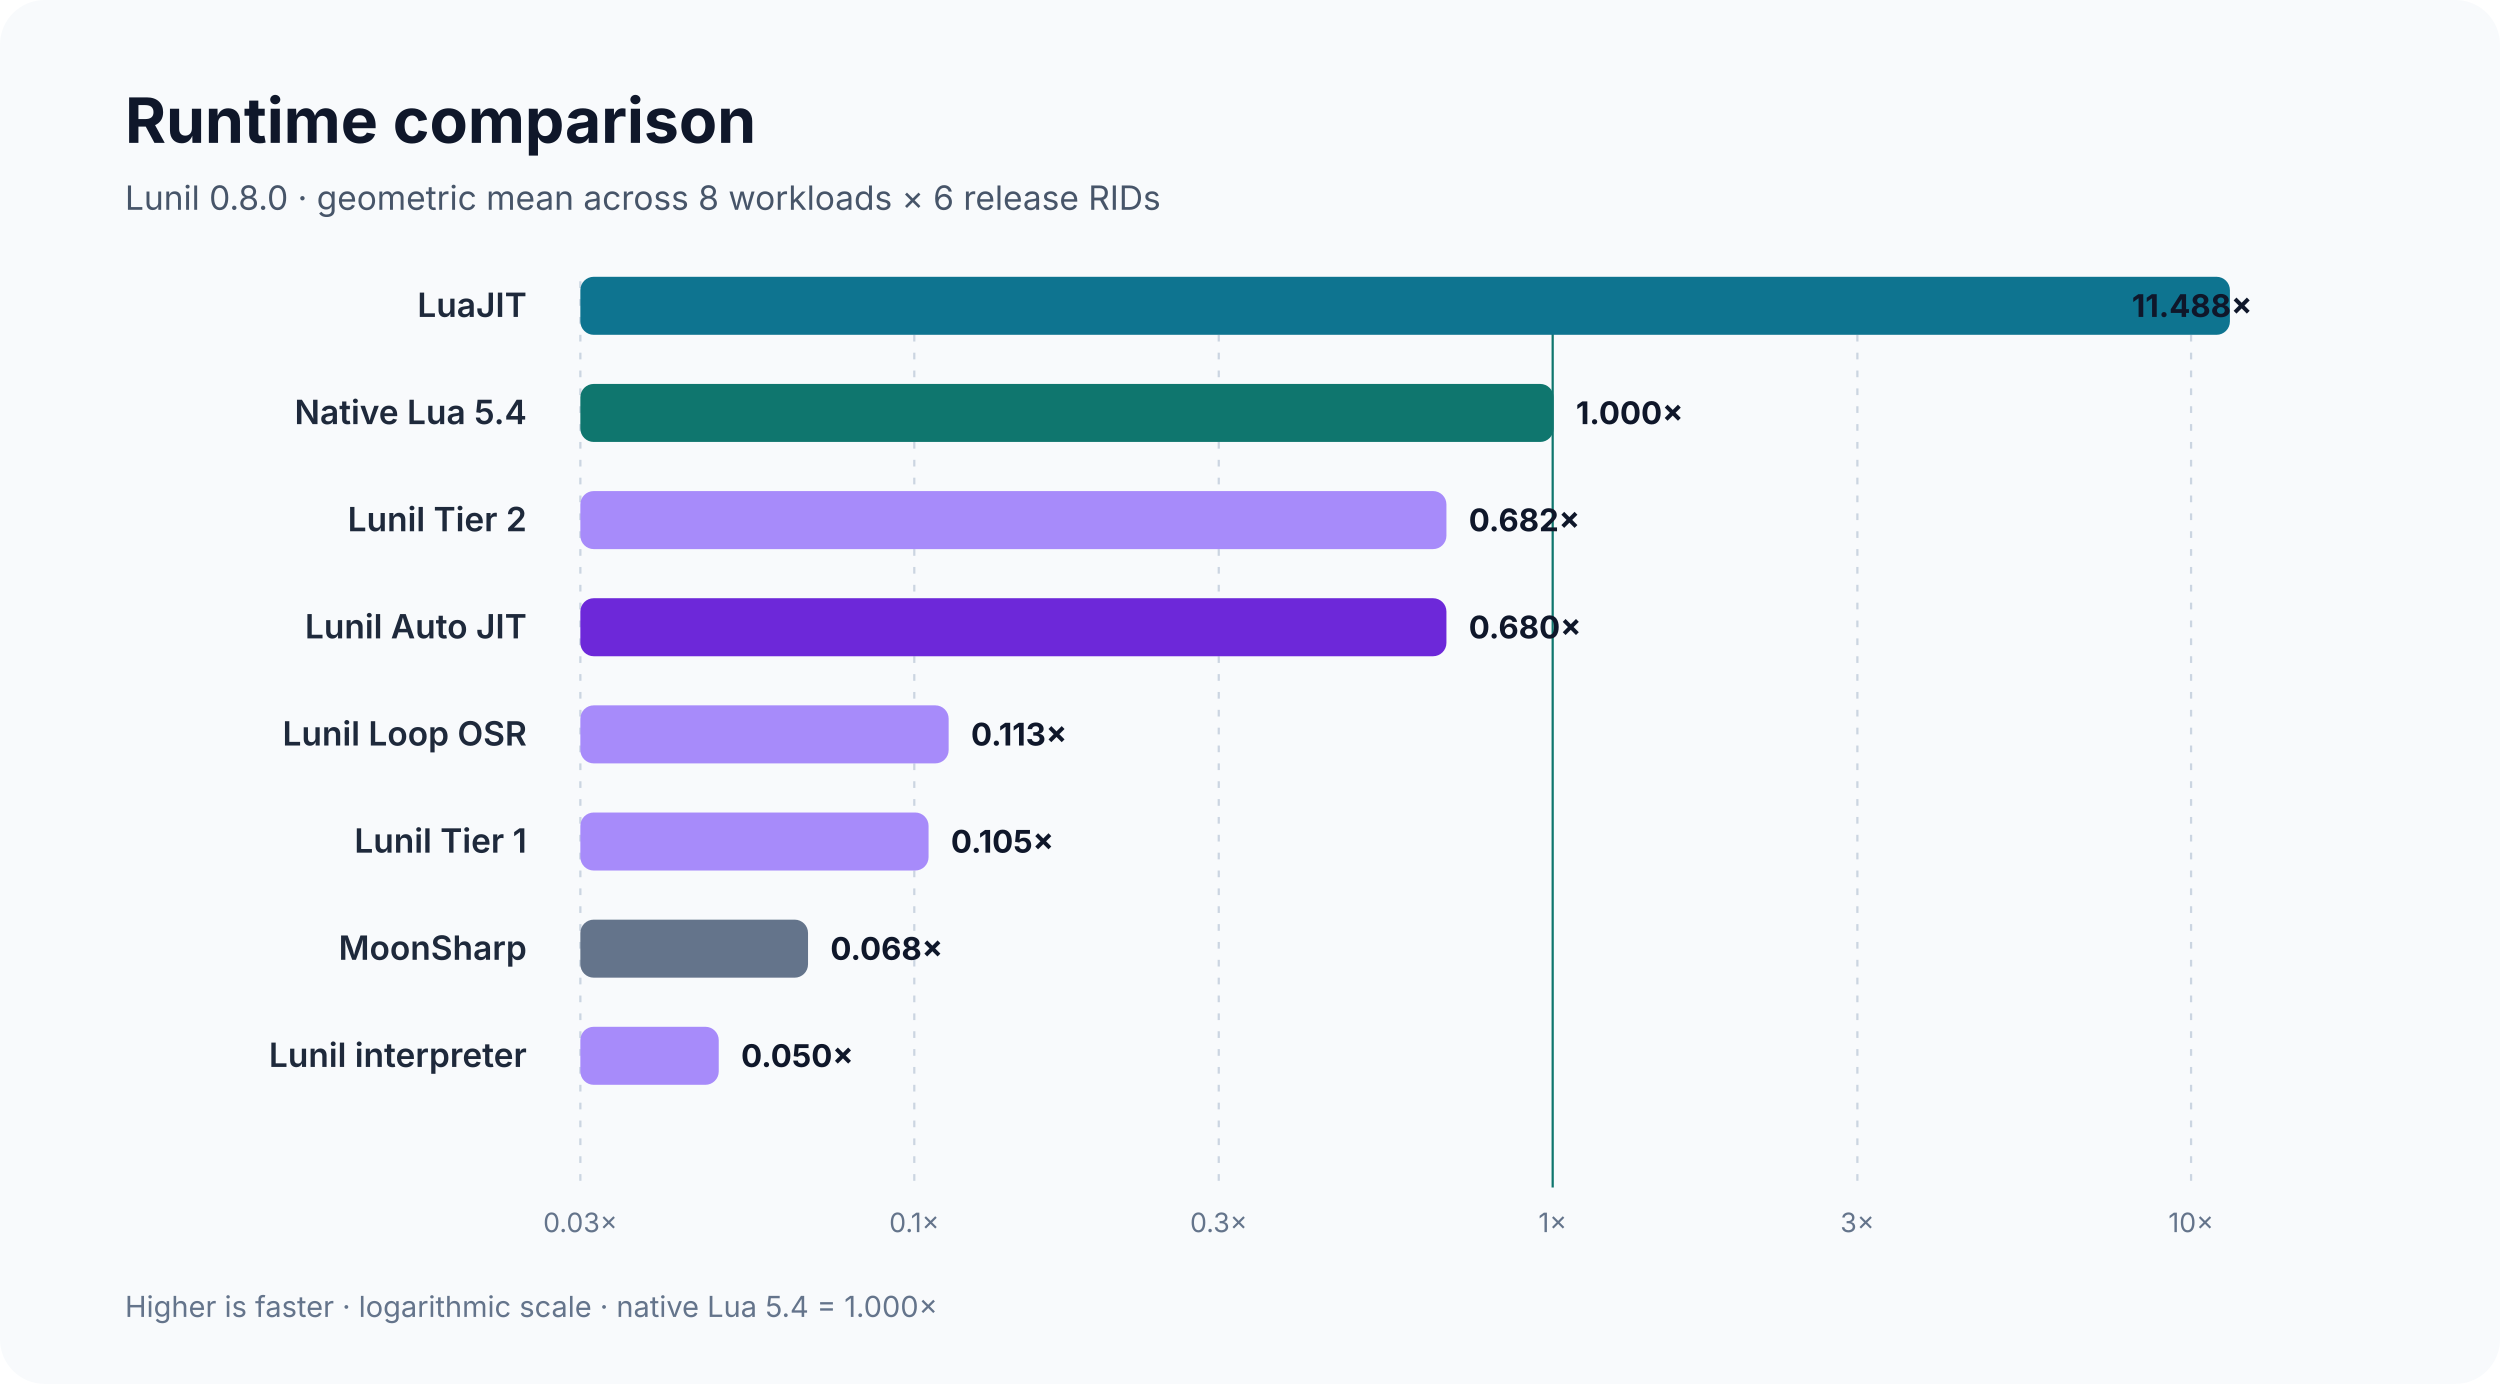
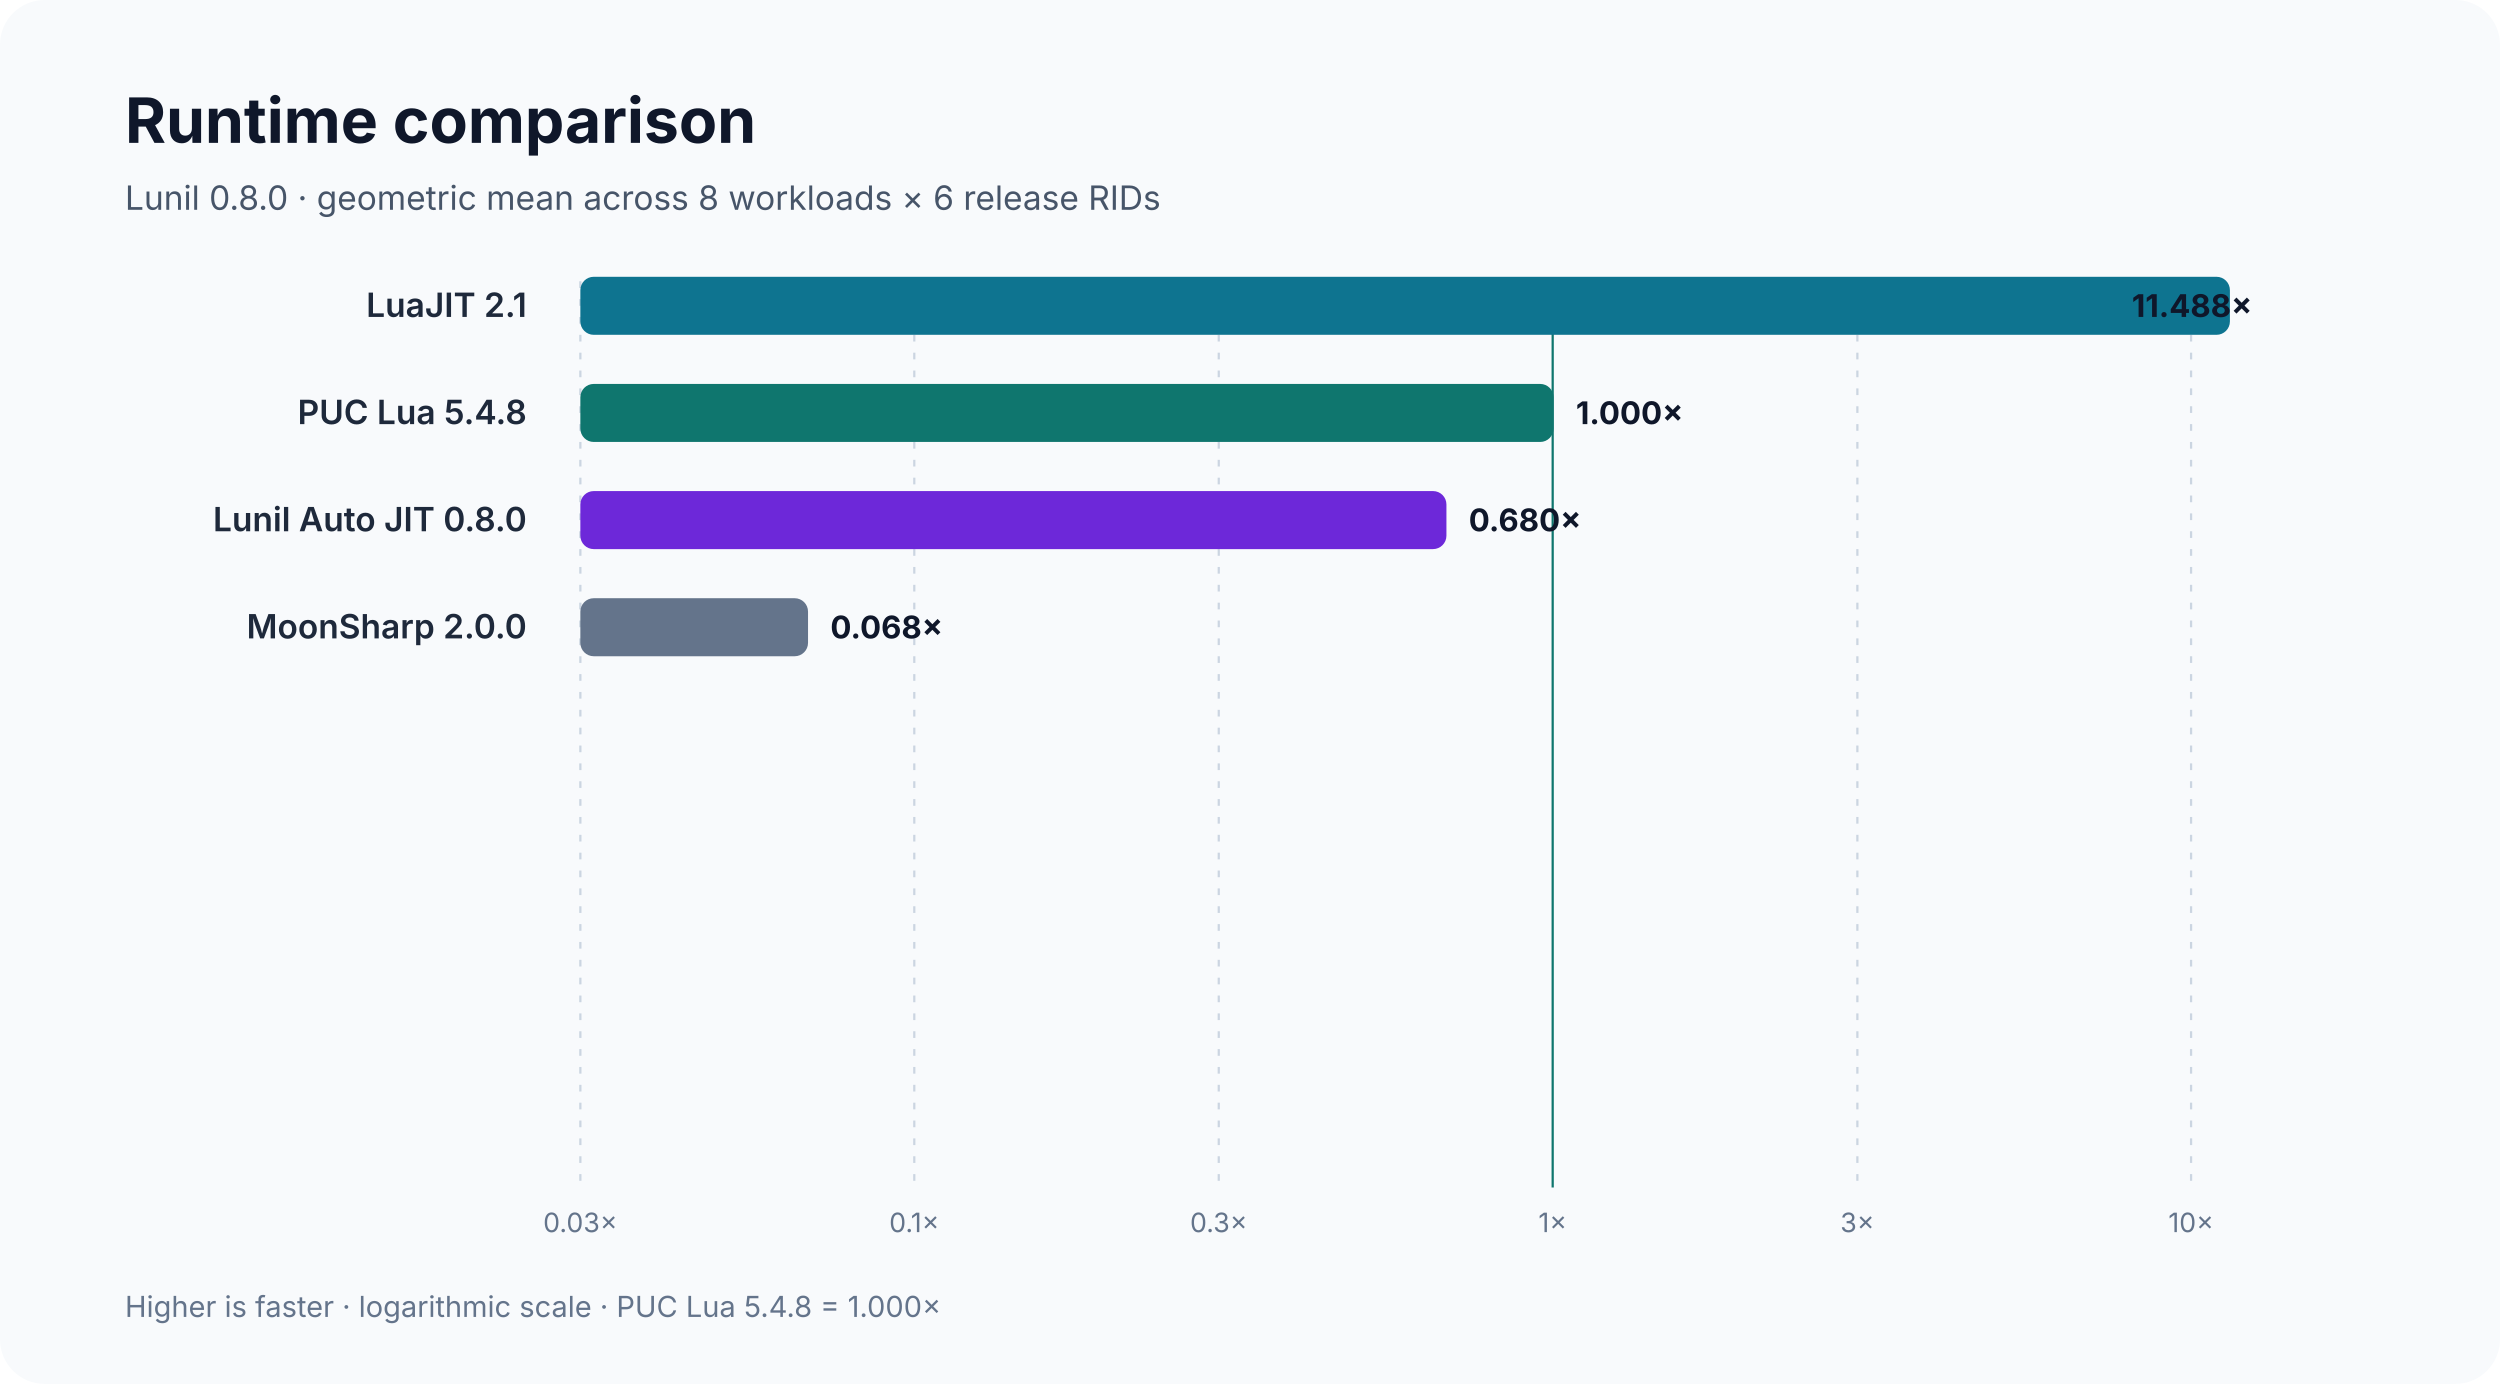
<svg xmlns="http://www.w3.org/2000/svg" width="1120" height="620" viewBox="0 0 1120 620" role="img" aria-labelledby="title desc">
  <rect width="1120" height="620" rx="20" fill="#f8fafc" />
  <text x="56" y="64" font-family="Inter,Segoe UI,sans-serif" font-size="28" font-weight="700" fill="#0f172a">Runtime comparison</text>
  <text x="56" y="94" font-family="Inter,Segoe UI,sans-serif" font-size="15" fill="#475569">Lunil 0.8.0 · geometric mean across 8 workloads × 6 release RIDs</text>
  <line x1="260.0" y1="126" x2="260.0" y2="532" stroke="#cbd5e1" stroke-width="1" stroke-dasharray="3 5" />
  <text x="260.0" y="552" text-anchor="middle" font-family="Inter,Segoe UI,sans-serif" font-size="12" fill="#64748b">0.03×</text>
  <line x1="409.6" y1="126" x2="409.6" y2="532" stroke="#cbd5e1" stroke-width="1" stroke-dasharray="3 5" />
  <text x="409.6" y="552" text-anchor="middle" font-family="Inter,Segoe UI,sans-serif" font-size="12" fill="#64748b">0.1×</text>
  <line x1="546.0" y1="126" x2="546.0" y2="532" stroke="#cbd5e1" stroke-width="1" stroke-dasharray="3 5" />
  <text x="546.0" y="552" text-anchor="middle" font-family="Inter,Segoe UI,sans-serif" font-size="12" fill="#64748b">0.3×</text>
  <line x1="695.6" y1="126" x2="695.6" y2="532" stroke="#0f766e" stroke-width="1" />
  <text x="695.6" y="552" text-anchor="middle" font-family="Inter,Segoe UI,sans-serif" font-size="12" fill="#64748b">1×</text>
  <line x1="832.1" y1="126" x2="832.1" y2="532" stroke="#cbd5e1" stroke-width="1" stroke-dasharray="3 5" />
  <text x="832.1" y="552" text-anchor="middle" font-family="Inter,Segoe UI,sans-serif" font-size="12" fill="#64748b">3×</text>
  <line x1="981.6" y1="126" x2="981.6" y2="532" stroke="#cbd5e1" stroke-width="1" stroke-dasharray="3 5" />
  <text x="981.6" y="552" text-anchor="middle" font-family="Inter,Segoe UI,sans-serif" font-size="12" fill="#64748b">10×</text>
-   <text x="236" y="142" text-anchor="end" font-family="Inter,Segoe UI,sans-serif" font-size="15" font-weight="600" fill="#1e293b">LuaJIT</text>
+   <text x="236" y="142" text-anchor="end" font-family="Inter,Segoe UI,sans-serif" font-size="15" font-weight="600" fill="#1e293b">LuaJIT 2.1</text>
  <rect x="260" y="124" width="739.0" height="26" rx="6" fill="#0e7490" />
  <text x="1009.0" y="142" text-anchor="end" font-family="Inter,Segoe UI,sans-serif" font-size="14" font-weight="700" fill="#0f172a">11.488×</text>
-   <text x="236" y="190" text-anchor="end" font-family="Inter,Segoe UI,sans-serif" font-size="15" font-weight="600" fill="#1e293b">Native Lua 5.4</text>
+   <text x="236" y="190" text-anchor="end" font-family="Inter,Segoe UI,sans-serif" font-size="15" font-weight="600" fill="#1e293b">PUC Lua 5.4.8</text>
  <rect x="260" y="172" width="436.0" height="26" rx="6" fill="#0f766e" />
  <text x="706.0" y="190" text-anchor="start" font-family="Inter,Segoe UI,sans-serif" font-size="14" font-weight="700" fill="#0f172a">1.000×</text>
-   <text x="236" y="238" text-anchor="end" font-family="Inter,Segoe UI,sans-serif" font-size="15" font-weight="600" fill="#1e293b">Lunil Tier 2</text>
-   <rect x="260" y="220" width="388.0" height="26" rx="6" fill="#a78bfa" />
-   <text x="658.0" y="238" text-anchor="start" font-family="Inter,Segoe UI,sans-serif" font-size="14" font-weight="700" fill="#0f172a">0.682×</text>
-   <text x="236" y="286" text-anchor="end" font-family="Inter,Segoe UI,sans-serif" font-size="15" font-weight="600" fill="#1e293b">Lunil Auto JIT</text>
-   <rect x="260" y="268" width="388.0" height="26" rx="6" fill="#6d28d9" />
-   <text x="658.0" y="286" text-anchor="start" font-family="Inter,Segoe UI,sans-serif" font-size="14" font-weight="700" fill="#0f172a">0.680×</text>
-   <text x="236" y="334" text-anchor="end" font-family="Inter,Segoe UI,sans-serif" font-size="15" font-weight="600" fill="#1e293b">Lunil Loop OSR</text>
-   <rect x="260" y="316" width="165.0" height="26" rx="6" fill="#a78bfa" />
-   <text x="435.0" y="334" text-anchor="start" font-family="Inter,Segoe UI,sans-serif" font-size="14" font-weight="700" fill="#0f172a">0.113×</text>
-   <text x="236" y="382" text-anchor="end" font-family="Inter,Segoe UI,sans-serif" font-size="15" font-weight="600" fill="#1e293b">Lunil Tier 1</text>
-   <rect x="260" y="364" width="156.0" height="26" rx="6" fill="#a78bfa" />
-   <text x="426.0" y="382" text-anchor="start" font-family="Inter,Segoe UI,sans-serif" font-size="14" font-weight="700" fill="#0f172a">0.105×</text>
-   <text x="236" y="430" text-anchor="end" font-family="Inter,Segoe UI,sans-serif" font-size="15" font-weight="600" fill="#1e293b">MoonSharp</text>
-   <rect x="260" y="412" width="102.0" height="26" rx="6" fill="#64748b" />
-   <text x="372.0" y="430" text-anchor="start" font-family="Inter,Segoe UI,sans-serif" font-size="14" font-weight="700" fill="#0f172a">0.068×</text>
-   <text x="236" y="478" text-anchor="end" font-family="Inter,Segoe UI,sans-serif" font-size="15" font-weight="600" fill="#1e293b">Lunil interpreter</text>
-   <rect x="260" y="460" width="62.0" height="26" rx="6" fill="#a78bfa" />
-   <text x="332.0" y="478" text-anchor="start" font-family="Inter,Segoe UI,sans-serif" font-size="14" font-weight="700" fill="#0f172a">0.050×</text>
-   <text x="56" y="590" font-family="Inter,Segoe UI,sans-serif" font-size="13" fill="#64748b">Higher is faster · logarithmic scale · native Lua 5.4 = 1.000×</text>
+   <text x="236" y="238" text-anchor="end" font-family="Inter,Segoe UI,sans-serif" font-size="15" font-weight="600" fill="#1e293b">Lunil Auto JIT 0.8.0</text>
+   <rect x="260" y="220" width="388.0" height="26" rx="6" fill="#6d28d9" />
+   <text x="658.0" y="238" text-anchor="start" font-family="Inter,Segoe UI,sans-serif" font-size="14" font-weight="700" fill="#0f172a">0.680×</text>
+   <text x="236" y="286" text-anchor="end" font-family="Inter,Segoe UI,sans-serif" font-size="15" font-weight="600" fill="#1e293b">MoonSharp 2.0.0</text>
+   <rect x="260" y="268" width="102.0" height="26" rx="6" fill="#64748b" />
+   <text x="372.0" y="286" text-anchor="start" font-family="Inter,Segoe UI,sans-serif" font-size="14" font-weight="700" fill="#0f172a">0.068×</text>
+   <text x="56" y="590" font-family="Inter,Segoe UI,sans-serif" font-size="13" fill="#64748b">Higher is faster · logarithmic scale · PUC Lua 5.4.8 = 1.000×</text>
</svg>
